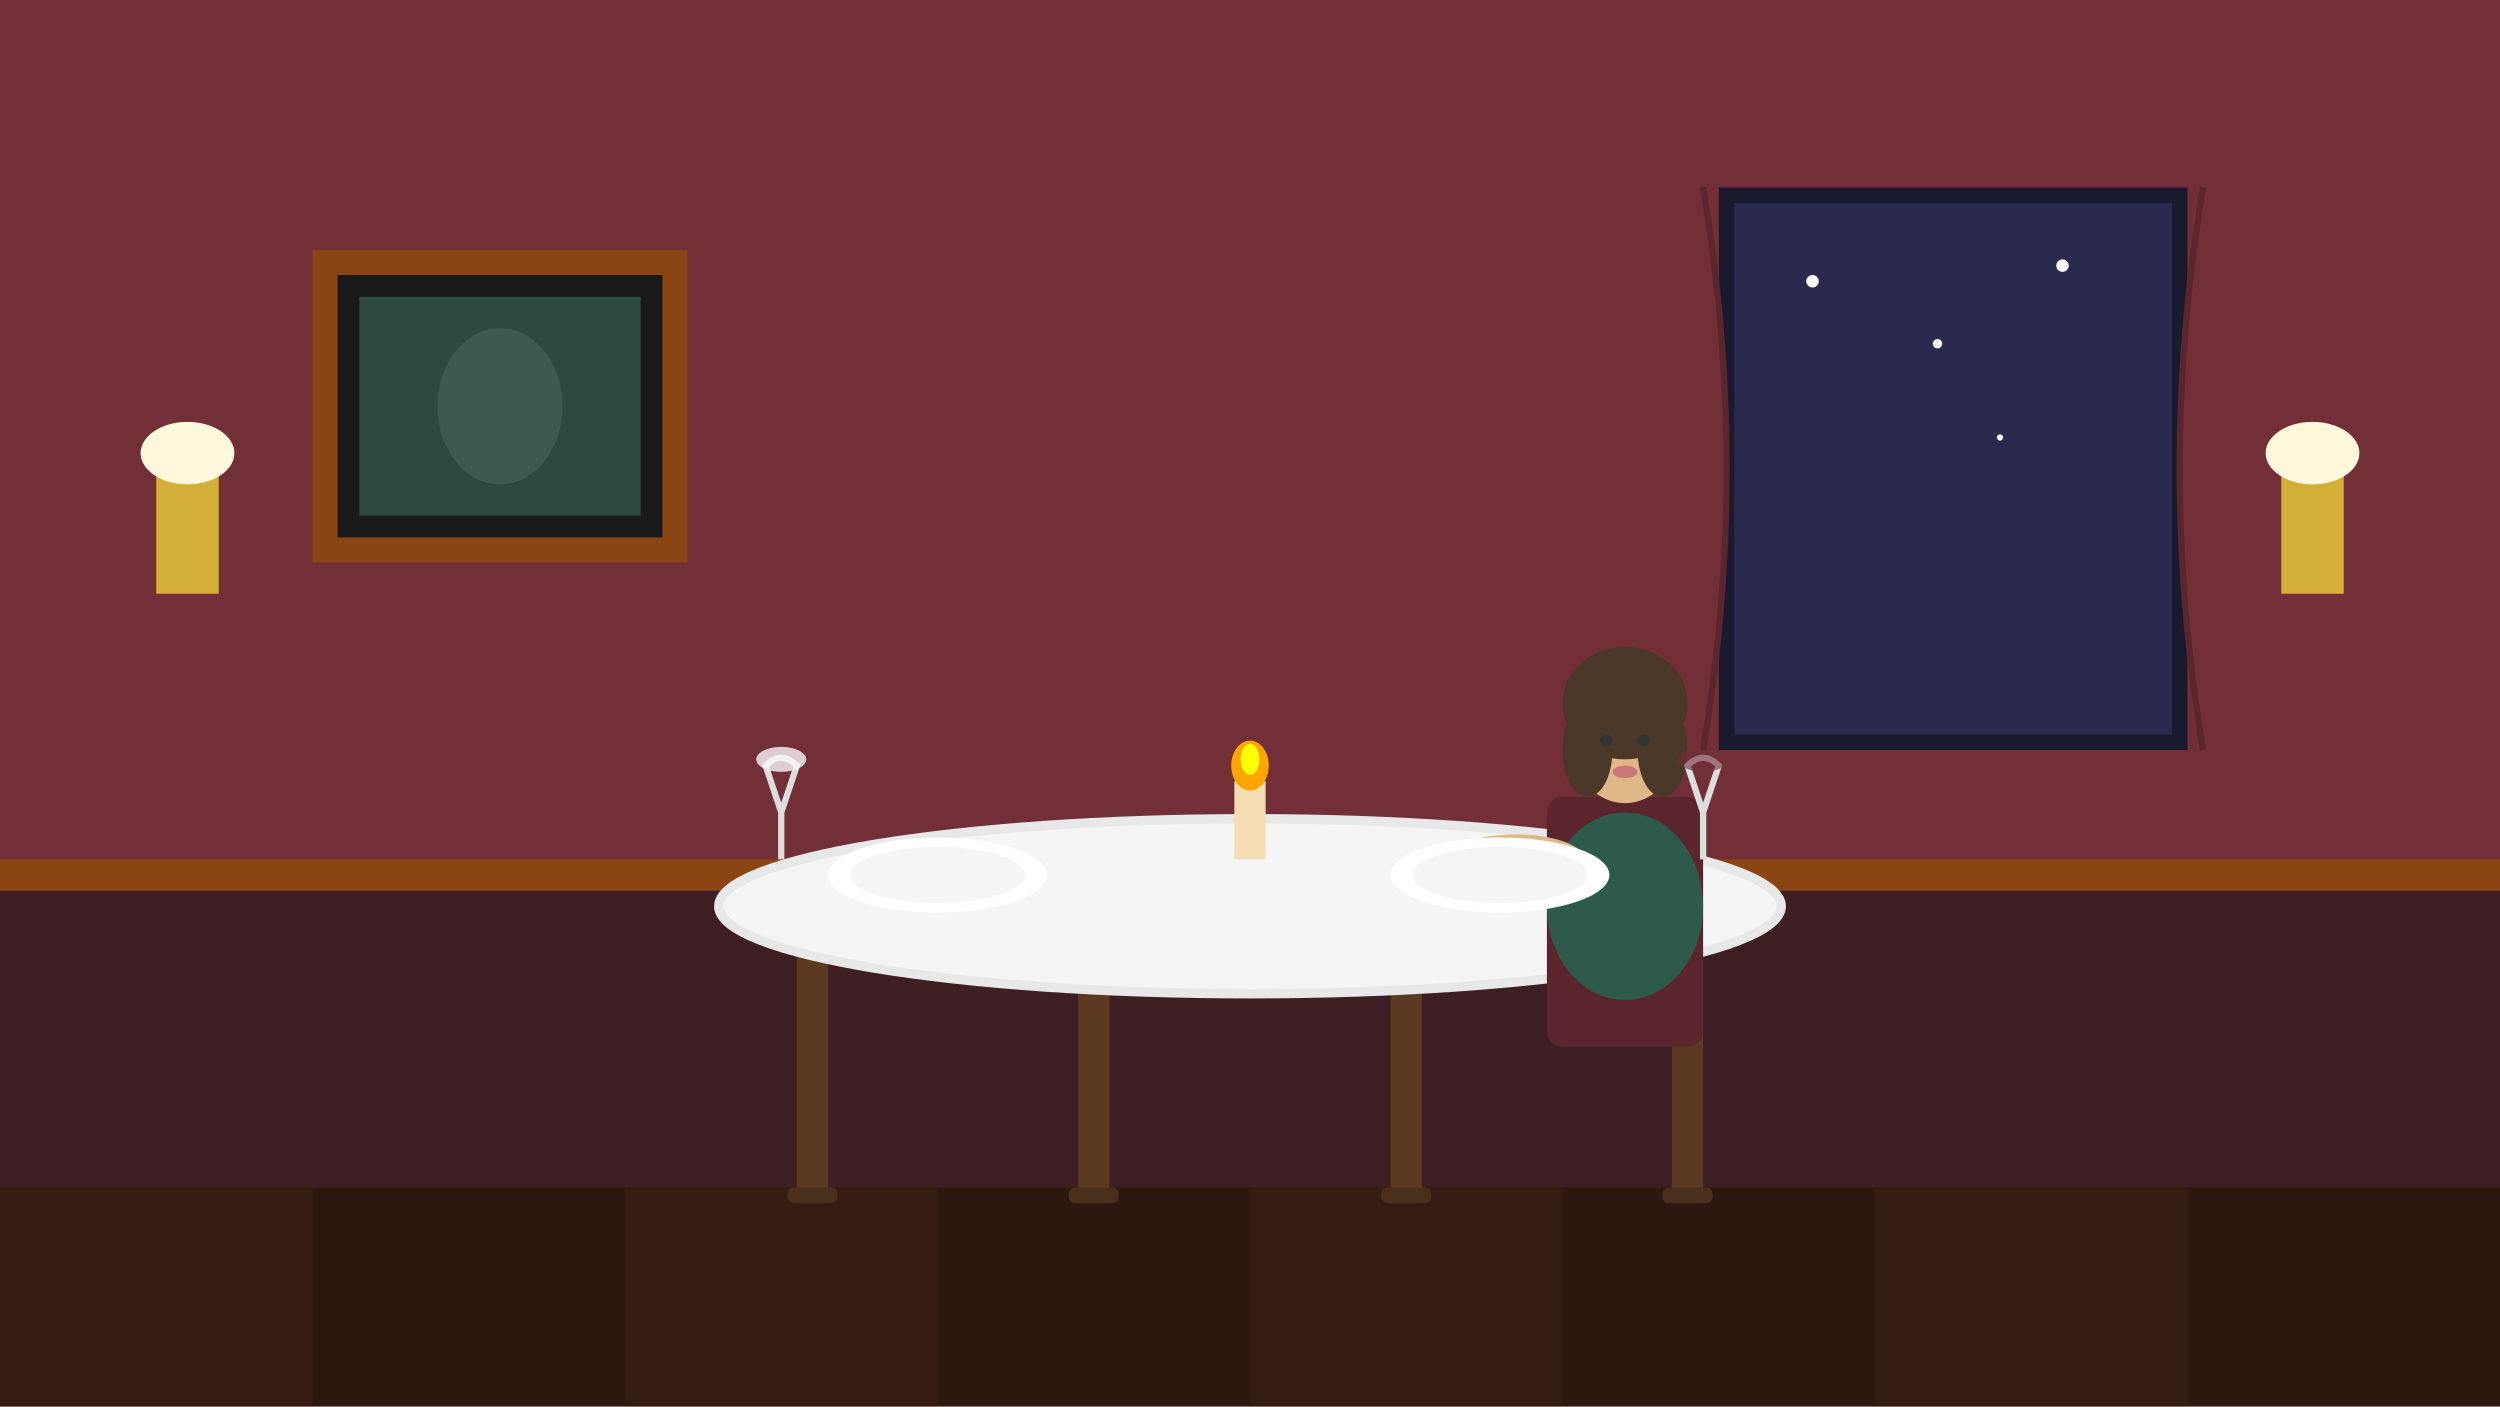
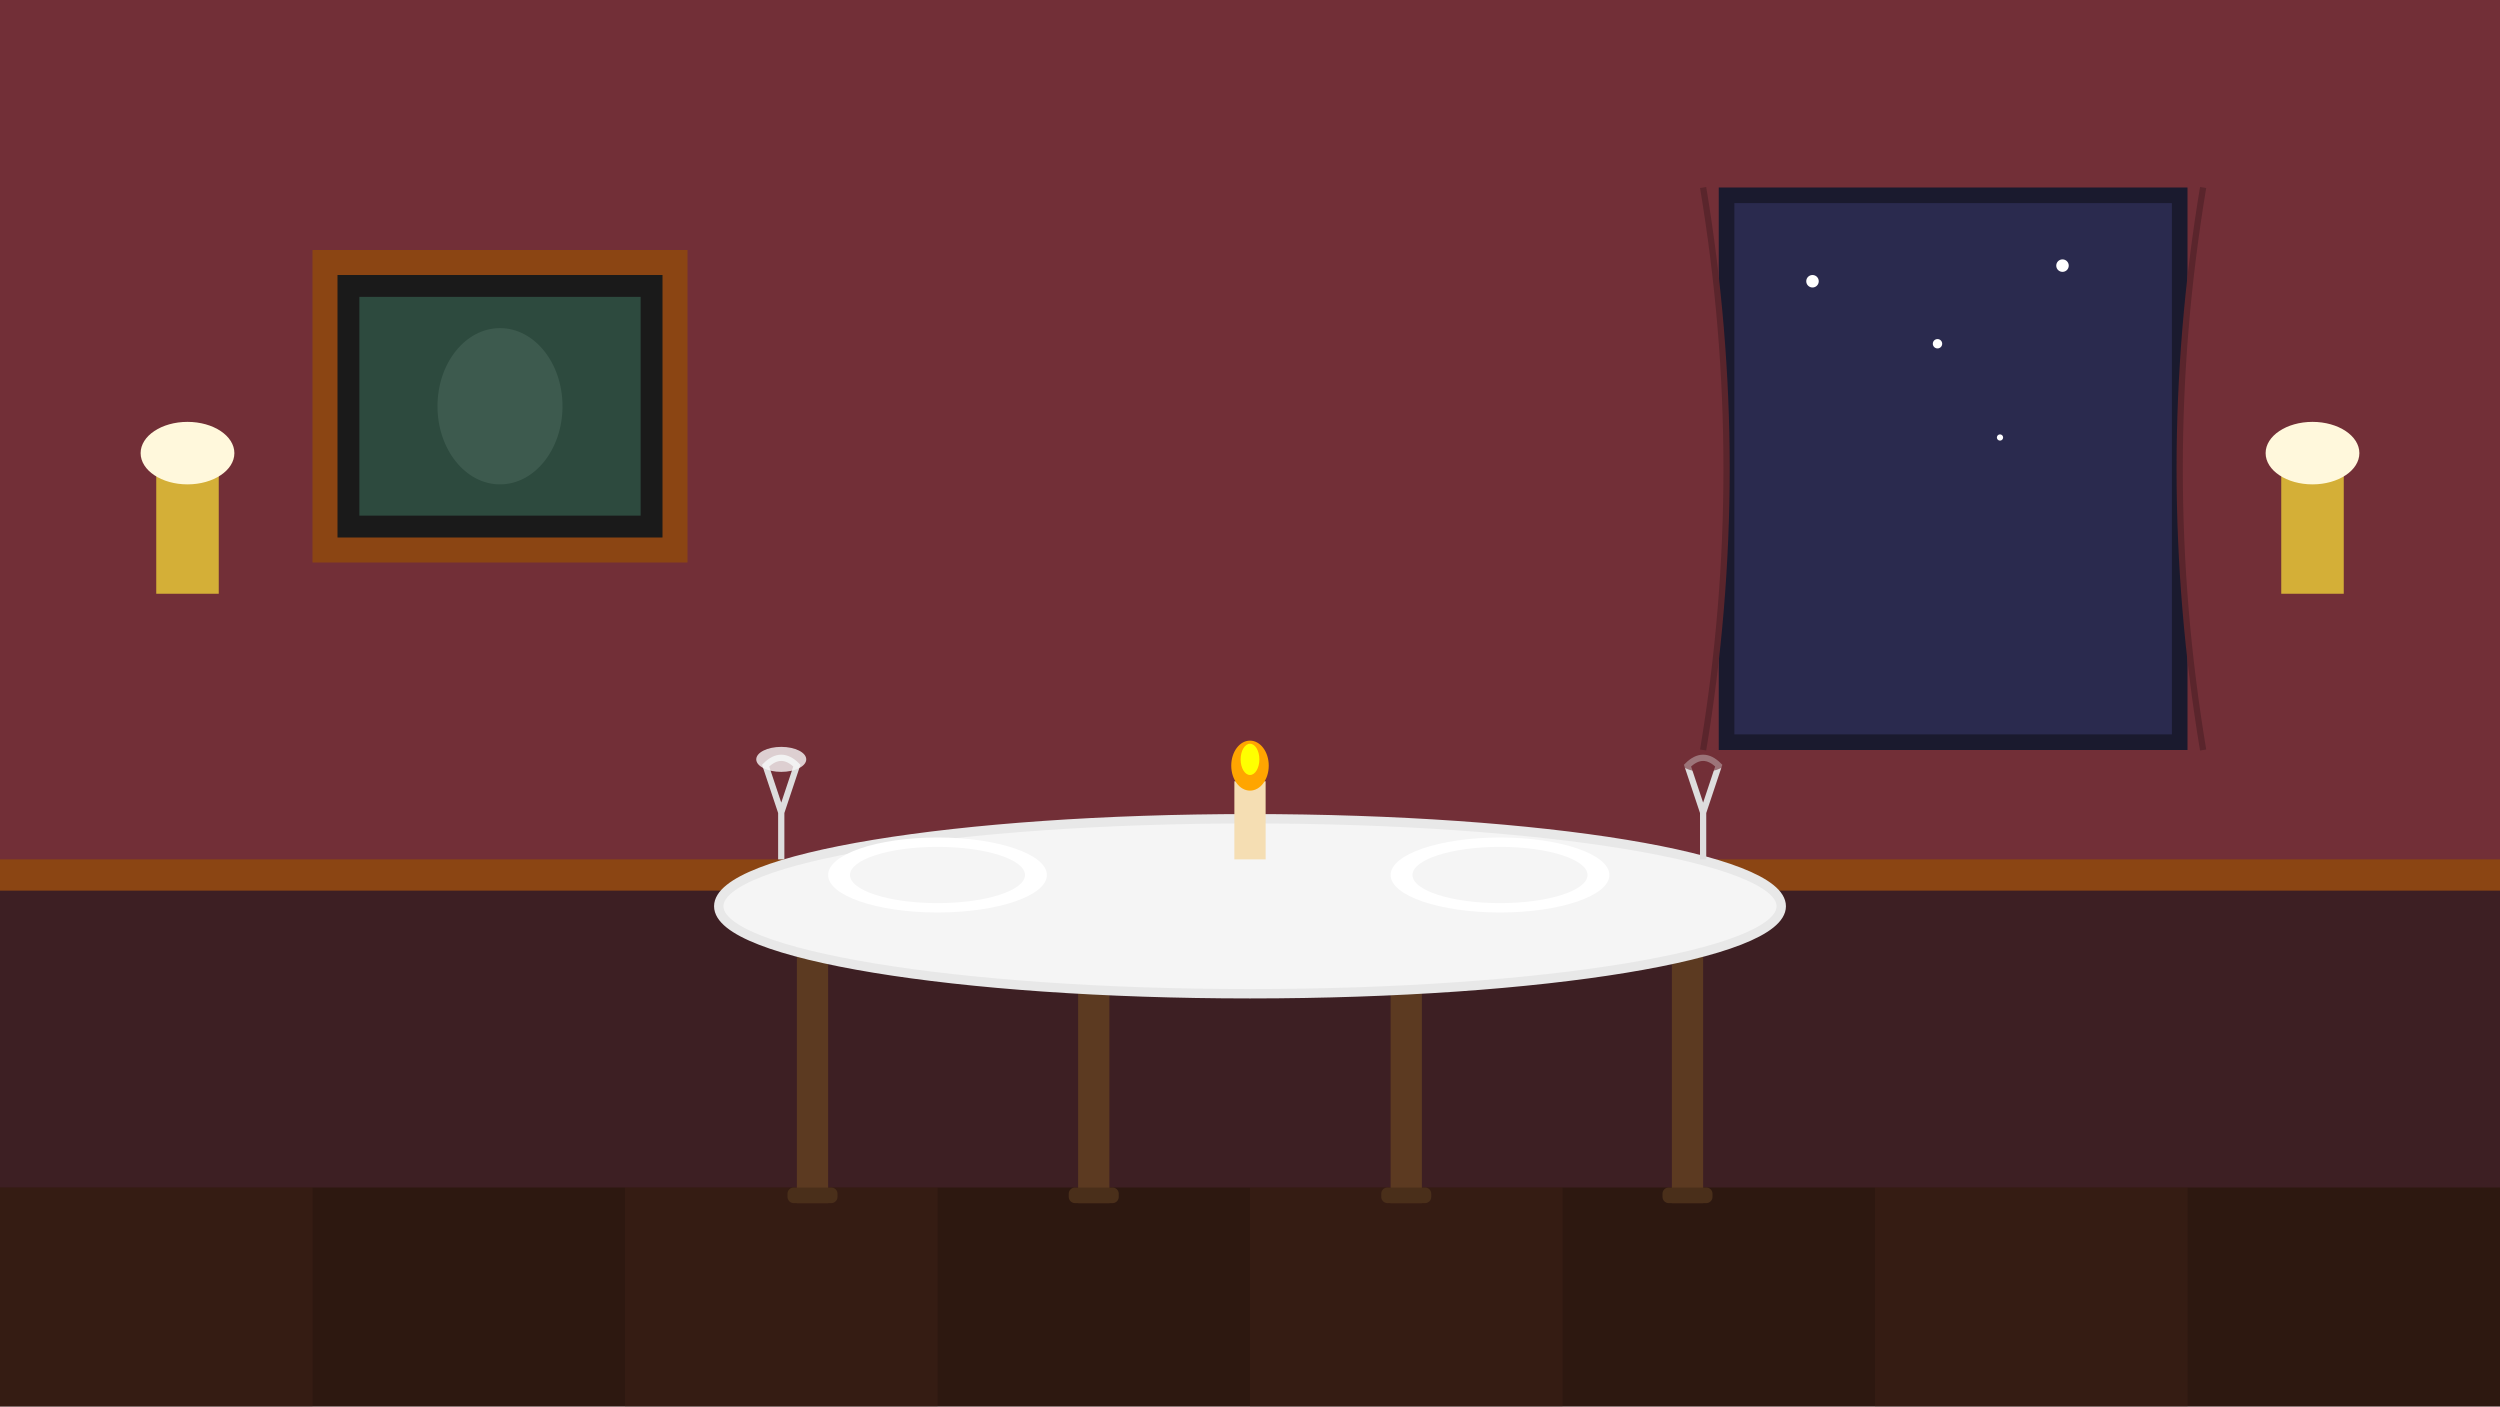
<svg xmlns="http://www.w3.org/2000/svg" viewBox="0 0 800 450">
  <rect width="800" height="450" fill="#722f37" />
  <rect y="280" width="800" height="170" fill="#3d1f23" />
  <rect y="275" width="800" height="10" fill="#8b4513" />
  <rect y="380" width="800" height="70" fill="#2d1810" />
  <g fill="#3d2015" opacity="0.5">
    <rect x="0" y="380" width="100" height="70" />
    <rect x="200" y="380" width="100" height="70" />
    <rect x="400" y="380" width="100" height="70" />
    <rect x="600" y="380" width="100" height="70" />
  </g>
  <rect x="255" y="300" width="10" height="85" fill="#5c3a21" />
  <rect x="345" y="300" width="10" height="85" fill="#5c3a21" />
  <rect x="445" y="300" width="10" height="85" fill="#5c3a21" />
  <rect x="535" y="300" width="10" height="85" fill="#5c3a21" />
  <rect x="252" y="380" width="16" height="5" rx="2" fill="#4a2f1a" />
  <rect x="342" y="380" width="16" height="5" rx="2" fill="#4a2f1a" />
  <rect x="442" y="380" width="16" height="5" rx="2" fill="#4a2f1a" />
  <rect x="532" y="380" width="16" height="5" rx="2" fill="#4a2f1a" />
  <ellipse cx="400" cy="290" rx="170" ry="28" fill="#f5f5f5" />
  <ellipse cx="400" cy="290" rx="170" ry="28" fill="none" stroke="#e8e8e8" stroke-width="3" />
-   <g transform="translate(520, 195)">
-     <rect x="-25" y="60" width="50" height="80" rx="5" fill="#5a252c" />
-     <ellipse cx="0" cy="95" rx="25" ry="30" fill="#2d5a4a" />
-     <ellipse cx="0" cy="40" rx="18" ry="22" fill="#deb887" />
-     <ellipse cx="0" cy="30" rx="20" ry="18" fill="#4a3728" />
-     <ellipse cx="-12" cy="45" rx="8" ry="15" fill="#4a3728" />
-     <ellipse cx="12" cy="45" rx="8" ry="15" fill="#4a3728" />
-     <circle cx="-6" cy="42" r="2" fill="#333" />
-     <circle cx="6" cy="42" r="2" fill="#333" />
-     <ellipse cx="0" cy="52" rx="4" ry="2" fill="#c97878" />
-     <ellipse cx="-35" cy="80" rx="22" ry="8" fill="#deb887" />
-   </g>
  <ellipse cx="300" cy="280" rx="35" ry="12" fill="#fff" />
  <ellipse cx="300" cy="280" rx="28" ry="9" fill="#f5f5f5" />
  <ellipse cx="480" cy="280" rx="35" ry="12" fill="#fff" />
  <ellipse cx="480" cy="280" rx="28" ry="9" fill="#f5f5f5" />
  <path d="M250 275 L250 260 L245 245 Q250 240 255 245 L250 260" fill="none" stroke="#ddd" stroke-width="2" />
  <ellipse cx="250" cy="243" rx="8" ry="4" fill="#f8f8f8" opacity="0.8" />
  <path d="M545 275 L545 260 L540 245 Q545 240 550 245 L545 260" fill="none" stroke="#ddd" stroke-width="2" />
  <ellipse cx="545" cy="243" rx="8" ry="4" fill="#722f37" opacity="0.6" />
  <rect x="395" y="250" width="10" height="25" fill="#f5deb3" />
  <ellipse cx="400" cy="245" rx="6" ry="8" fill="#ffa500" />
  <ellipse cx="400" cy="243" rx="3" ry="5" fill="#ffff00" />
  <rect x="100" y="80" width="120" height="100" fill="#8b4513" />
  <rect x="108" y="88" width="104" height="84" fill="#1a1a1a" />
  <rect x="115" y="95" width="90" height="70" fill="#2d4a3e" />
  <ellipse cx="160" cy="130" rx="20" ry="25" fill="#3d5a4e" />
  <rect x="50" y="150" width="20" height="40" fill="#d4af37" />
  <ellipse cx="60" cy="145" rx="15" ry="10" fill="#fff8dc" />
  <rect x="730" y="150" width="20" height="40" fill="#d4af37" />
  <ellipse cx="740" cy="145" rx="15" ry="10" fill="#fff8dc" />
  <rect x="550" y="60" width="150" height="180" fill="#1a1a2e" />
  <rect x="555" y="65" width="140" height="170" fill="#2a2a4e" />
  <circle cx="580" cy="90" r="2" fill="#fff" />
  <circle cx="620" cy="110" r="1.5" fill="#fff" />
  <circle cx="660" cy="85" r="2" fill="#fff" />
  <circle cx="640" cy="140" r="1" fill="#fff" />
  <path d="M545 60 Q560 150 545 240" fill="#722f37" stroke="#5a252c" stroke-width="2" />
  <path d="M705 60 Q690 150 705 240" fill="#722f37" stroke="#5a252c" stroke-width="2" />
</svg>
